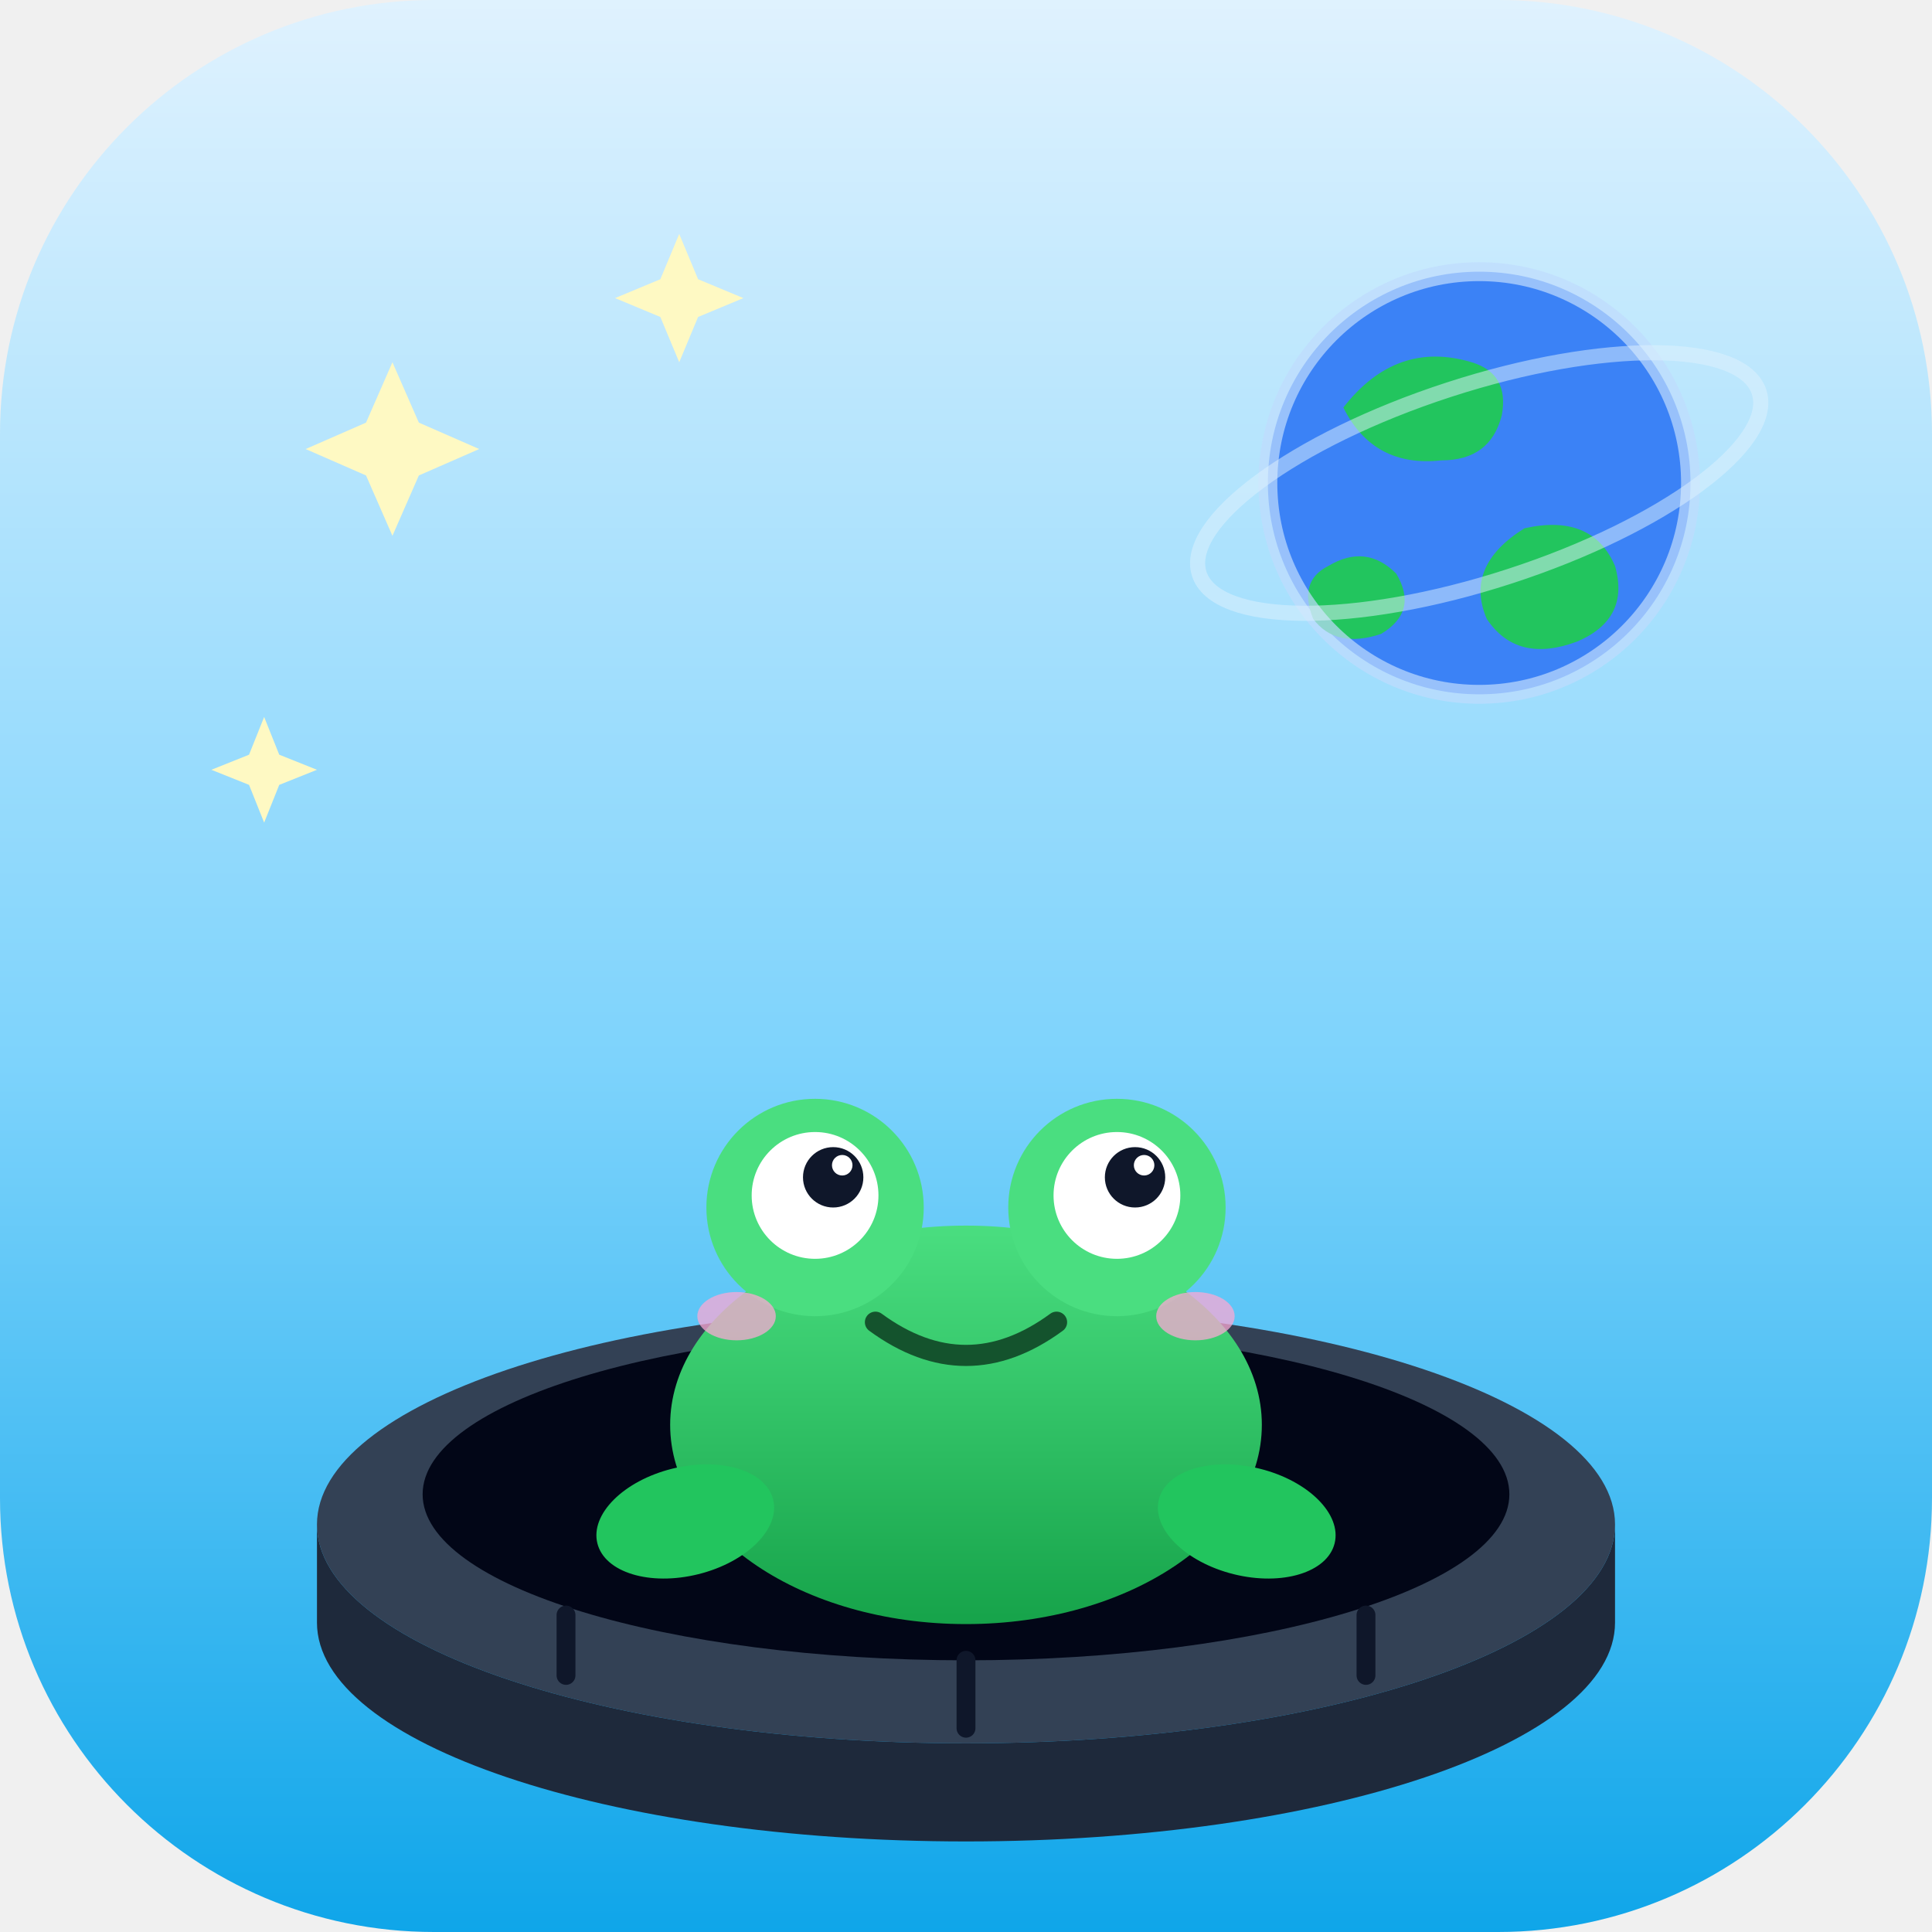
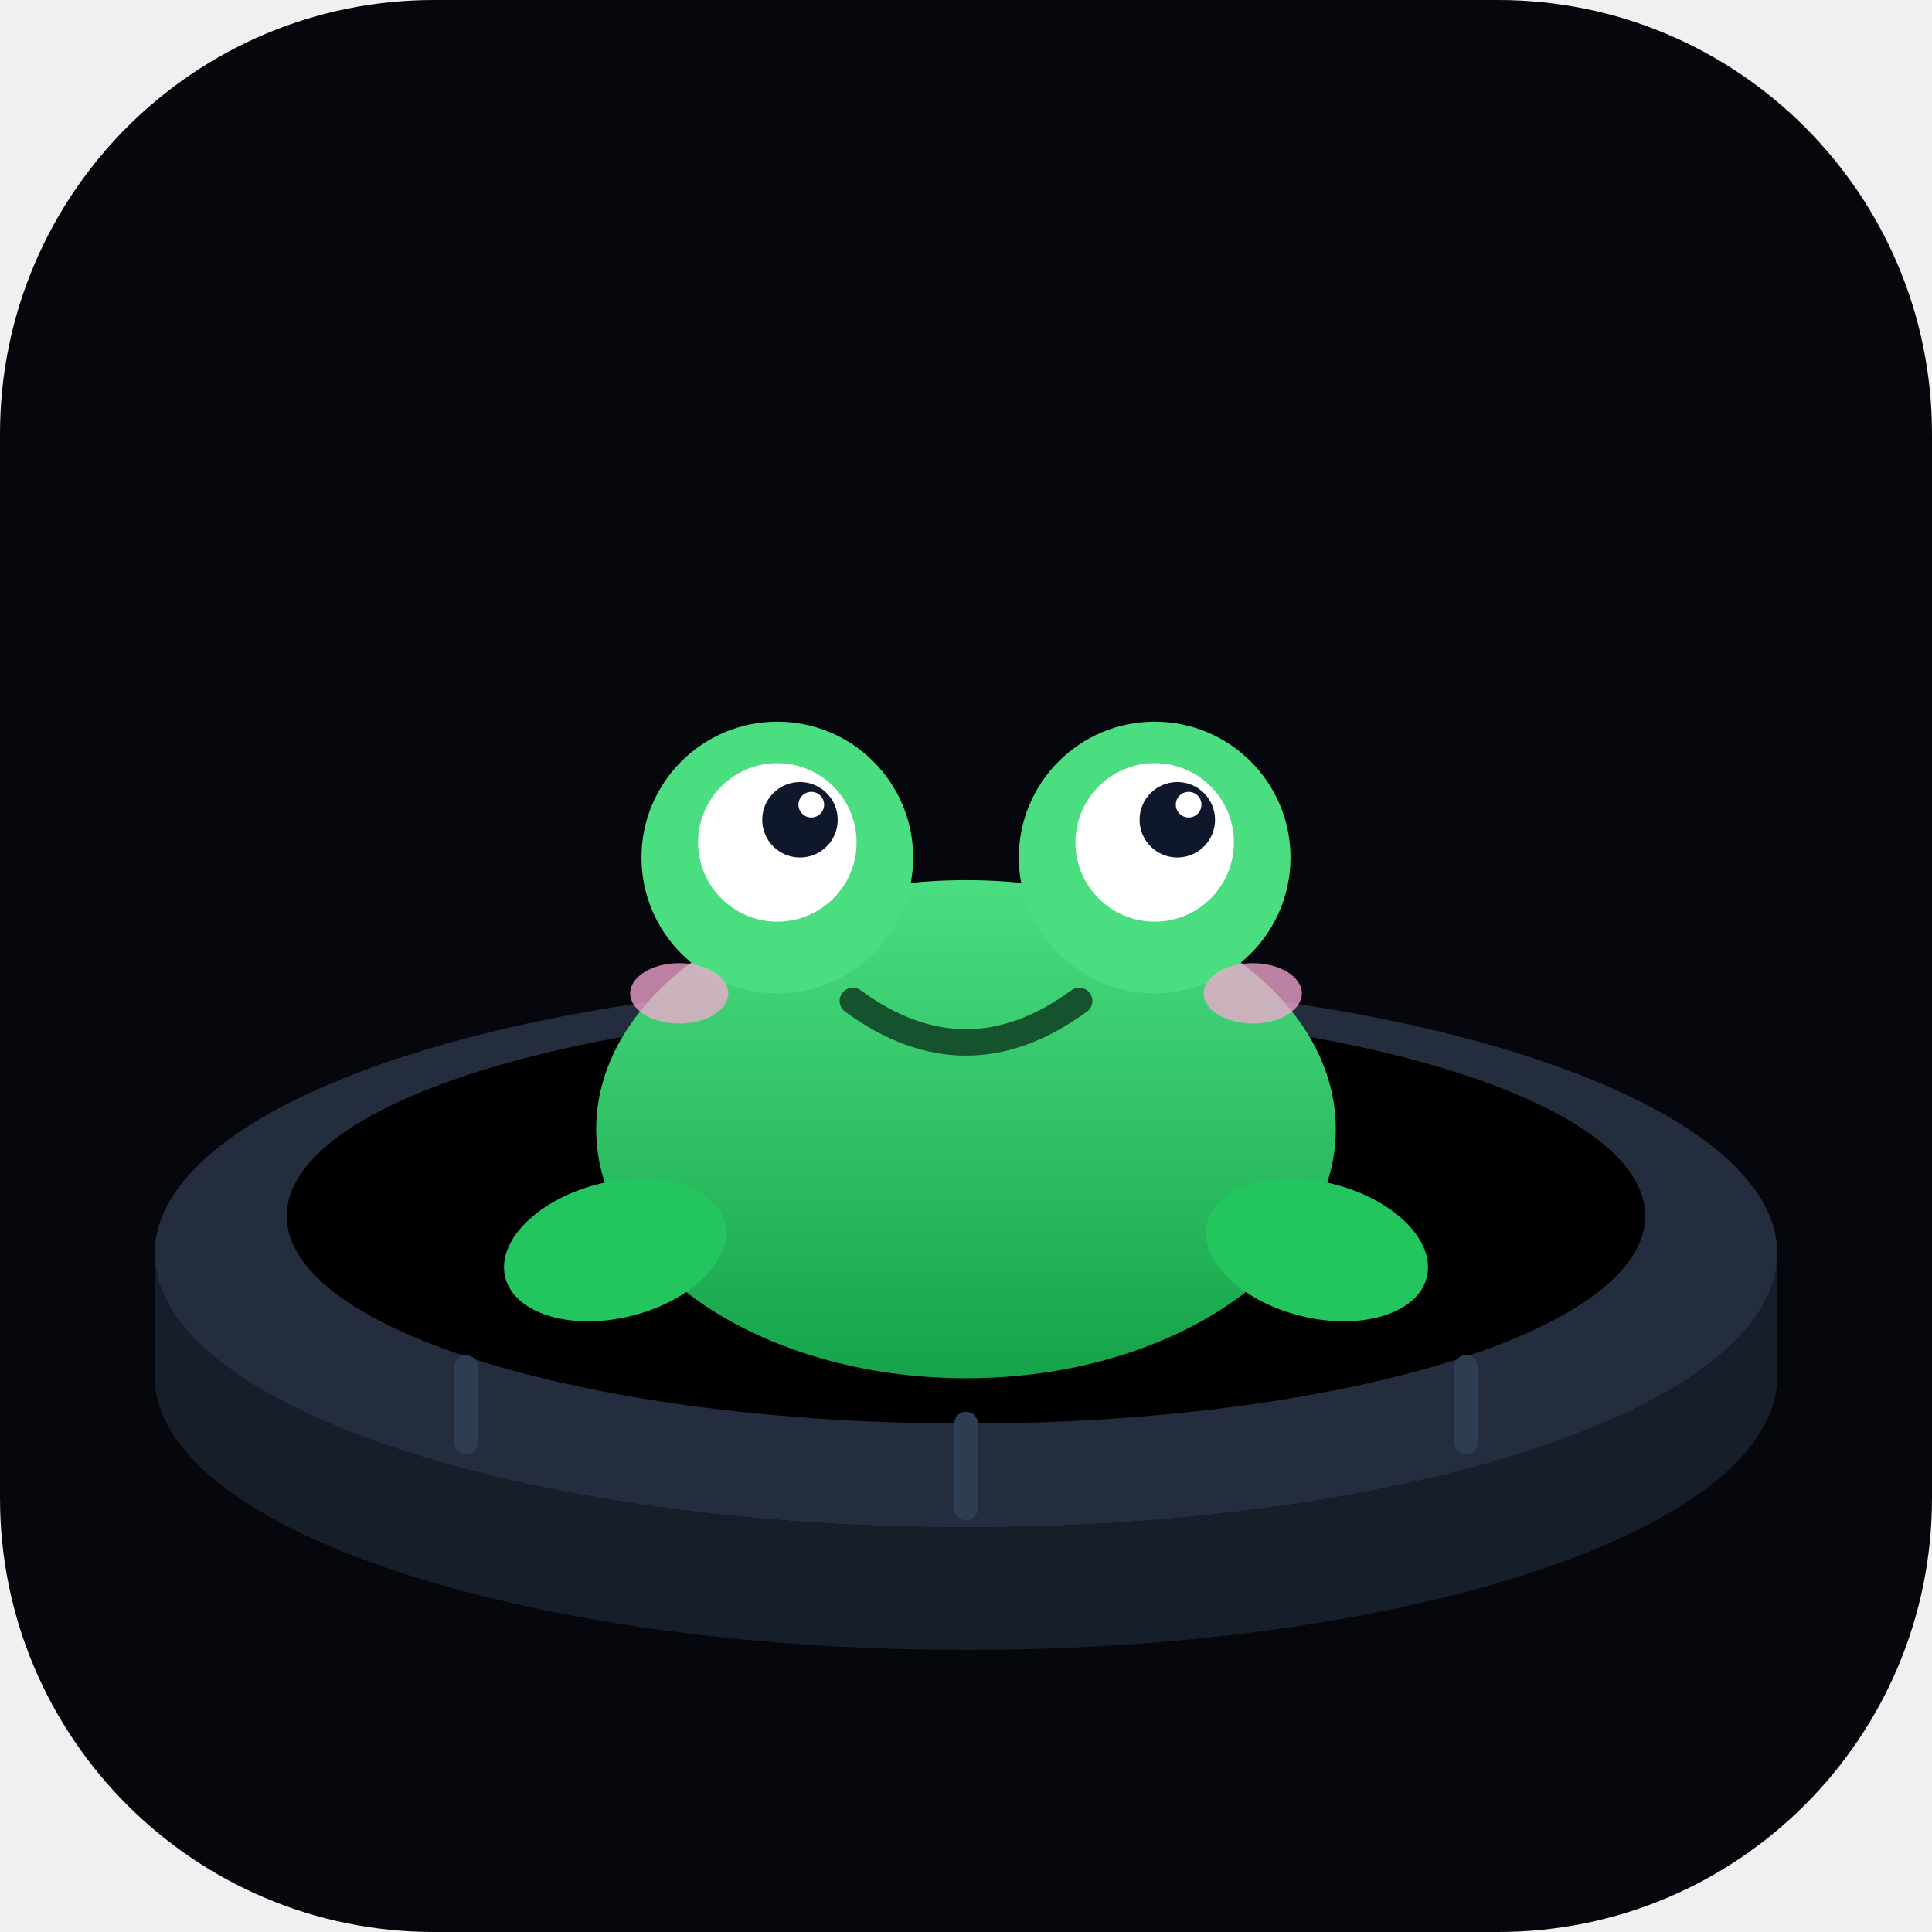
<svg xmlns="http://www.w3.org/2000/svg" viewBox="0 0 512 512">
  <defs>
-     <linearGradient id="sky" x1="0" y1="0" x2="0" y2="1">
-       <stop offset="0" stop-color="#e0f2fe" />
-       <stop offset="0.55" stop-color="#7dd3fc" />
-       <stop offset="1" stop-color="#0ea5e9" />
-     </linearGradient>
    <linearGradient id="frogBody" x1="0" y1="0" x2="0" y2="1">
      <stop offset="0" stop-color="#4ade80" />
      <stop offset="1" stop-color="#16a34a" />
    </linearGradient>
  </defs>
-   <rect width="512" height="512" rx="115" fill="url(#sky)" />
-   <g fill="#fef9c3">
-     <path d="M104 96 l7 16 16 7 -16 7 -7 16 -7 -16 -16 -7 16 -7 z" />
-     <path d="M180 62 l5 12 12 5 -12 5 -5 12 -5 -12 -12 -5 12 -5 z" />
-     <path d="M70 190 l4 10 10 4 -10 4 -4 10 -4 -10 -10 -4 10 -4 z" />
-   </g>
-   <g>
-     <circle cx="392" cy="128" r="56" fill="#3b82f6" />
-     <path d="M356 108 q14 -18 34 -12 q10 3 8 14 q-3 12 -16 12 q-18 2 -26 -14 z" fill="#22c55e" />
-     <path d="M404 140 q18 -4 24 10 q4 14 -10 20 q-16 6 -24 -6 q-6 -14 10 -24 z" fill="#22c55e" />
-     <path d="M352 150 q10 -6 18 2 q6 10 -4 16 q-12 4 -18 -4 q-4 -10 4 -14 z" fill="#22c55e" />
-     <circle cx="392" cy="128" r="56" fill="none" stroke="#bfdbfe" stroke-width="5" opacity="0.7" />
-     <ellipse cx="392" cy="128" rx="78" ry="26" fill="none" stroke="#e0f2fe" stroke-width="4" opacity="0.5" transform="rotate(-18 392 128)" />
-   </g>
-   <ellipse cx="256" cy="404" rx="172" ry="58" fill="#334155" />
-   <ellipse cx="256" cy="396" rx="144" ry="44" fill="#020617" />
-   <g transform="translate(256 400) scale(0.8) translate(-256 -400)">
-     <ellipse cx="256" cy="372" rx="98" ry="66" fill="url(#frogBody)" />
-     <circle cx="206" cy="300" r="36" fill="#4ade80" />
-     <circle cx="306" cy="300" r="36" fill="#4ade80" />
-     <circle cx="206" cy="296" r="21" fill="#ffffff" />
-     <circle cx="306" cy="296" r="21" fill="#ffffff" />
-     <circle cx="212" cy="290" r="10" fill="#0f172a" />
-     <circle cx="312" cy="290" r="10" fill="#0f172a" />
-     <circle cx="215" cy="286" r="3.4" fill="#ffffff" />
-     <circle cx="315" cy="286" r="3.4" fill="#ffffff" />
-     <ellipse cx="180" cy="336" rx="13" ry="8" fill="#f9a8d4" opacity="0.75" />
-     <ellipse cx="332" cy="336" rx="13" ry="8" fill="#f9a8d4" opacity="0.75" />
-     <path d="M226 338 q30 22 60 0" fill="none" stroke="#14532d" stroke-width="7" stroke-linecap="round" />
-   </g>
-   <path d="M84 404 a172 58 0 0 0 344 0 l0 26 a172 58 0 0 1 -344 0 z" fill="#1e293b" />
-   <g stroke="#0f172a" stroke-width="5" stroke-linecap="round">
-     <path d="M150 428 l0 16" />
-     <path d="M256 440 l0 18" />
-     <path d="M362 428 l0 16" />
-   </g>
-   <g transform="translate(256 400) scale(0.8) translate(-256 -400)">
-     <ellipse cx="163" cy="404" rx="30" ry="18" fill="#22c55e" transform="rotate(-14 163 404)" />
-     <ellipse cx="349" cy="404" rx="30" ry="18" fill="#22c55e" transform="rotate(14 349 404)" />
+   <rect width="512" height="512" rx="115" fill="#05070c" />
+   <g transform="translate(0 -80) translate(256 371) scale(1.25) translate(-256 -371)">
+     <ellipse cx="256" cy="404" rx="172" ry="58" fill="#232d3d" />
+     <ellipse cx="256" cy="396" rx="144" ry="44" fill="#000000" />
+     <g transform="translate(256 400) scale(0.8) translate(-256 -400)">
+       <ellipse cx="256" cy="372" rx="98" ry="66" fill="url(#frogBody)" />
+       <circle cx="206" cy="300" r="36" fill="#4ade80" />
+       <circle cx="306" cy="300" r="36" fill="#4ade80" />
+       <circle cx="206" cy="296" r="21" fill="#ffffff" />
+       <circle cx="306" cy="296" r="21" fill="#ffffff" />
+       <circle cx="212" cy="290" r="10" fill="#0f172a" />
+       <circle cx="312" cy="290" r="10" fill="#0f172a" />
+       <circle cx="215" cy="286" r="3.4" fill="#ffffff" />
+       <circle cx="315" cy="286" r="3.4" fill="#ffffff" />
+       <ellipse cx="180" cy="336" rx="13" ry="8" fill="#f9a8d4" opacity="0.75" />
+       <ellipse cx="332" cy="336" rx="13" ry="8" fill="#f9a8d4" opacity="0.75" />
+       <path d="M226 338 q30 22 60 0" fill="none" stroke="#14532d" stroke-width="7" stroke-linecap="round" />
+     </g>
+     <path d="M84 404 a172 58 0 0 0 344 0 l0 26 a172 58 0 0 1 -344 0 z" fill="#161e2a" />
+     <g stroke="#2f3d52" stroke-width="5" stroke-linecap="round">
+       <path d="M150 428 l0 16" />
+       <path d="M256 440 l0 18" />
+       <path d="M362 428 l0 16" />
+     </g>
+     <g transform="translate(256 400) scale(0.8) translate(-256 -400)">
+       <ellipse cx="163" cy="404" rx="30" ry="18" fill="#22c55e" transform="rotate(-14 163 404)" />
+       <ellipse cx="349" cy="404" rx="30" ry="18" fill="#22c55e" transform="rotate(14 349 404)" />
+     </g>
  </g>
</svg>
